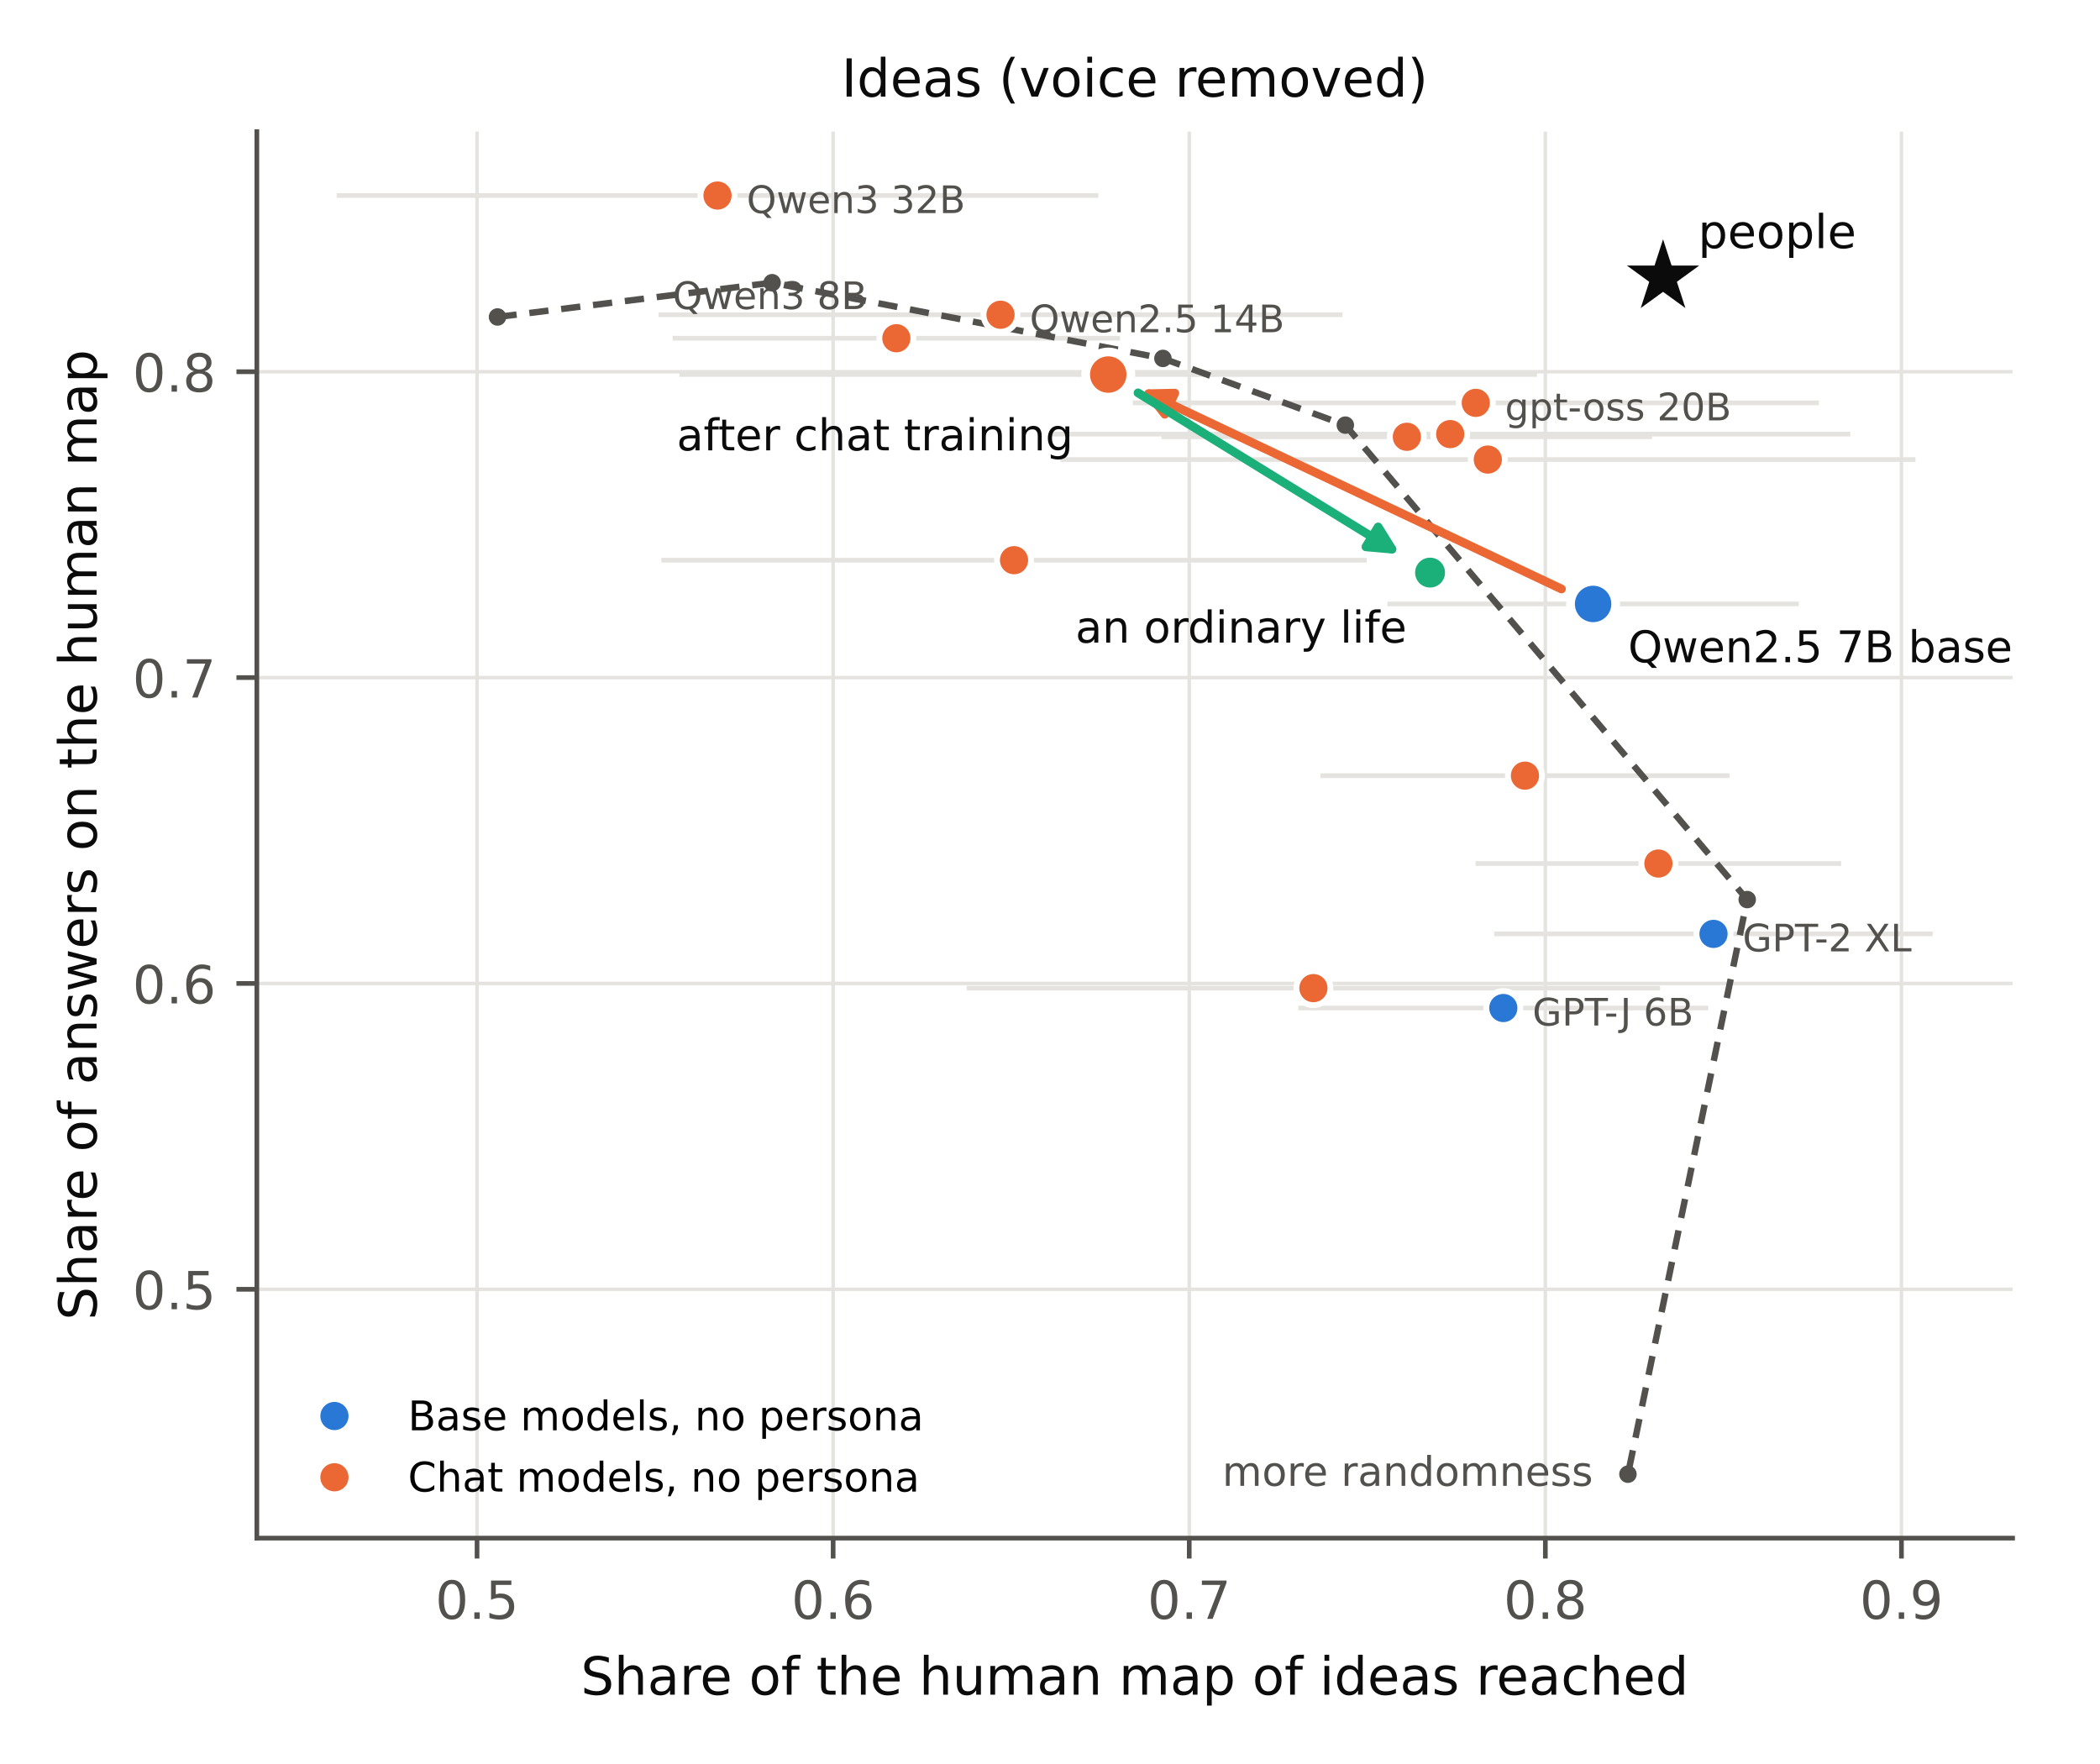
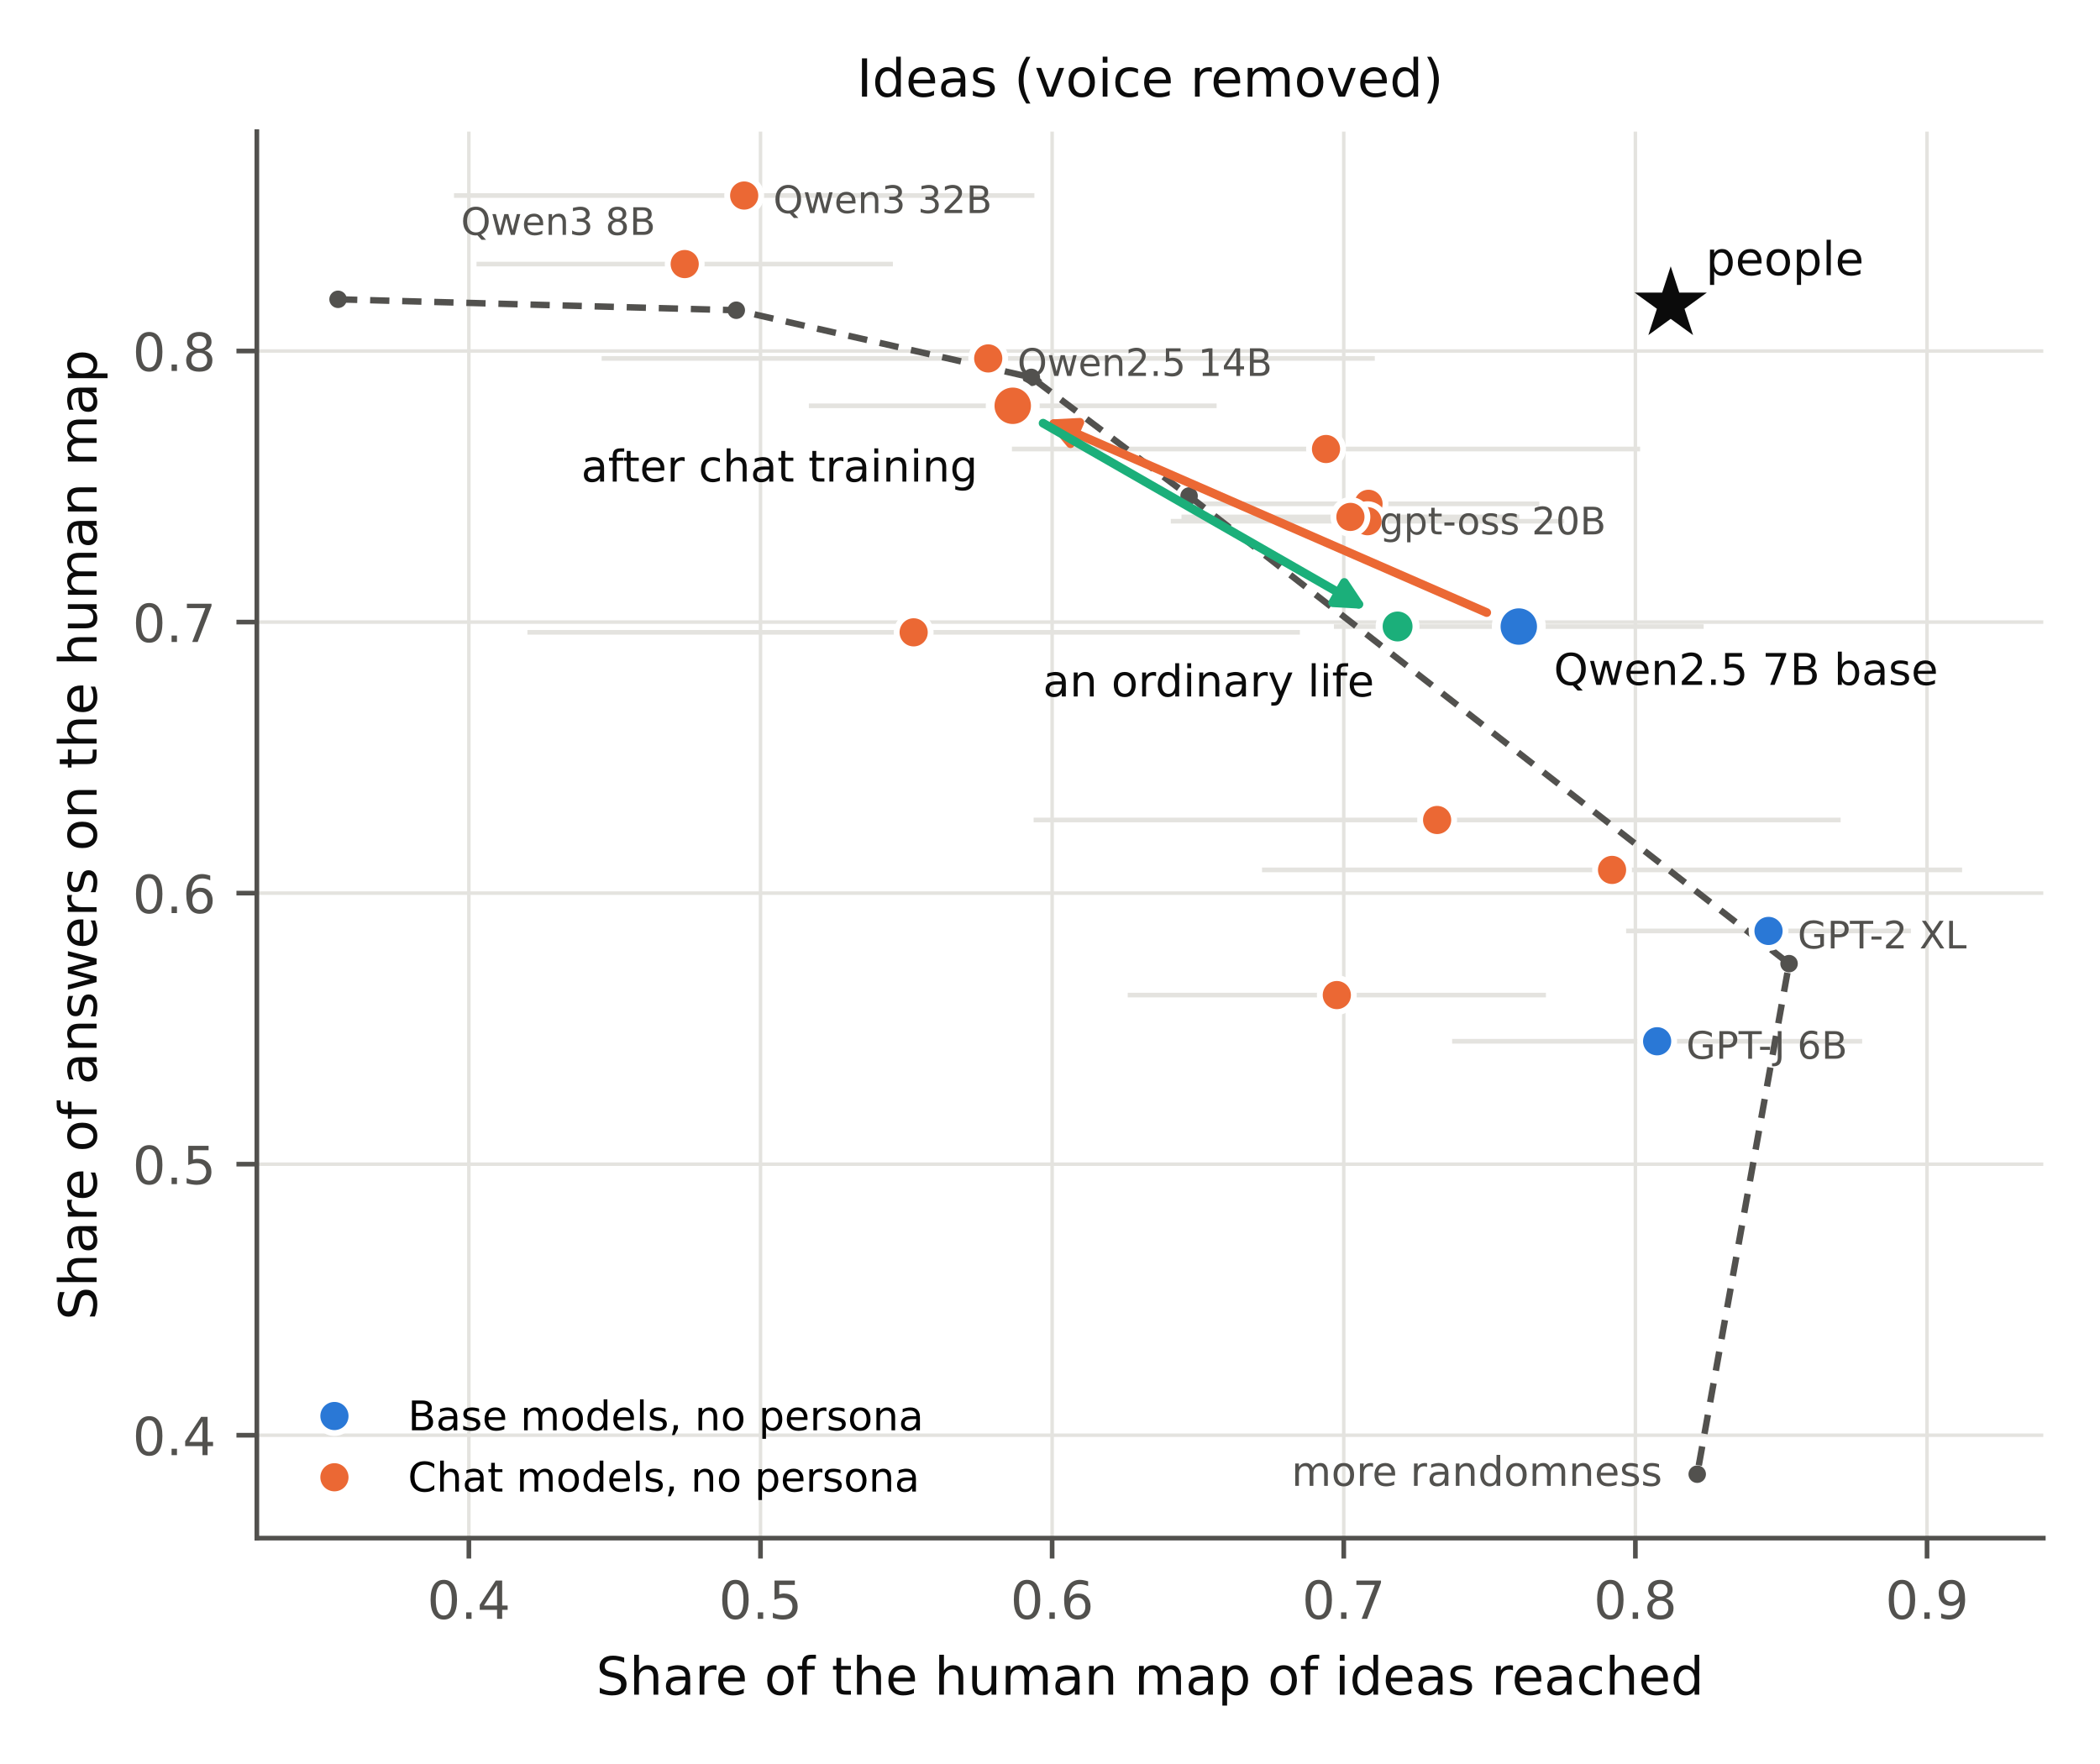
<svg xmlns="http://www.w3.org/2000/svg" xmlns:xlink="http://www.w3.org/1999/xlink" width="360pt" height="302.4pt" viewBox="0 0 360 302.4" version="1.1">
  <defs>
    <style type="text/css">*{stroke-linejoin: round; stroke-linecap: butt}</style>
  </defs>
  <g id="figure_1">
    <g id="patch_1">
      <path d="M 0 302.4  L 360 302.4  L 360 0  L 0 0  z " style="fill: #ffffff" />
    </g>
    <g id="axes_1">
      <g id="patch_2">
-         <path d="M 44.032 263.678  L 345.015 263.678  L 345.015 22.56  L 44.032 22.56  z " style="fill: #ffffff" />
+         <path d="M 44.032 263.678  L 350.28 263.678  L 350.28 22.56  L 44.032 22.56  z " style="fill: #ffffff" />
      </g>
      <g id="LineCollection_1">
-         <path d="M 222.57 172.804  L 292.853 172.804  " clip-path="url(#p134d017029)" style="fill: none; stroke: #e4e3df; stroke-width: 0.8" />
+         <path d="M 248.937 178.503  L 319.225 178.503  " clip-path="url(#p5fbcc6820d)" style="fill: none; stroke: #e4e3df; stroke-width: 0.8" />
      </g>
      <g id="LineCollection_2">
-         <path d="M 237.848 103.533  L 308.357 103.533  " clip-path="url(#p134d017029)" style="fill: none; stroke: #e4e3df; stroke-width: 0.8" />
+         <path d="M 228.67 107.41  L 292.058 107.41  " clip-path="url(#p5fbcc6820d)" style="fill: none; stroke: #e4e3df; stroke-width: 0.8" />
      </g>
      <g id="LineCollection_3">
-         <path d="M 256.158 160.094  L 331.334 160.094  " clip-path="url(#p134d017029)" style="fill: none; stroke: #e4e3df; stroke-width: 0.8" />
+         <path d="M 278.762 159.589  L 327.589 159.589  " clip-path="url(#p5fbcc6820d)" style="fill: none; stroke: #e4e3df; stroke-width: 0.8" />
      </g>
      <g id="LineCollection_4">
-         <path d="M 181.75 78.783  L 328.36 78.783  " clip-path="url(#p134d017029)" style="fill: none; stroke: #e4e3df; stroke-width: 0.8" />
+         <path d="M 205.326 86.37  L 263.877 86.37  " clip-path="url(#p5fbcc6820d)" style="fill: none; stroke: #e4e3df; stroke-width: 0.8" />
      </g>
      <g id="LineCollection_5">
-         <path d="M 165.726 169.394  L 284.588 169.394  " clip-path="url(#p134d017029)" style="fill: none; stroke: #e4e3df; stroke-width: 0.8" />
+         <path d="M 193.323 170.585  L 265.017 170.585  " clip-path="url(#p5fbcc6820d)" style="fill: none; stroke: #e4e3df; stroke-width: 0.8" />
      </g>
      <g id="LineCollection_6">
-         <path d="M 252.964 148.033  L 315.632 148.033  " clip-path="url(#p134d017029)" style="fill: none; stroke: #e4e3df; stroke-width: 0.8" />
+         <path d="M 216.345 149.128  L 336.36 149.128  " clip-path="url(#p5fbcc6820d)" style="fill: none; stroke: #e4e3df; stroke-width: 0.8" />
      </g>
      <g id="LineCollection_7">
-         <path d="M 112.9 53.957  L 230.139 53.957  " clip-path="url(#p134d017029)" style="fill: none; stroke: #e4e3df; stroke-width: 0.8" />
+         <path d="M 103.138 61.445  L 235.68 61.445  " clip-path="url(#p5fbcc6820d)" style="fill: none; stroke: #e4e3df; stroke-width: 0.8" />
      </g>
      <g id="LineCollection_8">
-         <path d="M 180.028 74.418  L 317.19 74.418  " clip-path="url(#p134d017029)" style="fill: none; stroke: #e4e3df; stroke-width: 0.8" />
+         <path d="M 200.704 89.349  L 268.153 89.349  " clip-path="url(#p5fbcc6820d)" style="fill: none; stroke: #e4e3df; stroke-width: 0.8" />
      </g>
      <g id="LineCollection_9">
-         <path d="M 116.483 64.209  L 263.484 64.209  " clip-path="url(#p134d017029)" style="fill: none; stroke: #e4e3df; stroke-width: 0.8" />
+         <path d="M 138.662 69.563  L 208.563 69.563  " clip-path="url(#p5fbcc6820d)" style="fill: none; stroke: #e4e3df; stroke-width: 0.8" />
      </g>
      <g id="LineCollection_10">
-         <path d="M 57.713 33.52  L 188.287 33.52  " clip-path="url(#p134d017029)" style="fill: none; stroke: #e4e3df; stroke-width: 0.8" />
+         <path d="M 77.824 33.52  L 177.325 33.52  " clip-path="url(#p5fbcc6820d)" style="fill: none; stroke: #e4e3df; stroke-width: 0.8" />
      </g>
      <g id="LineCollection_11">
-         <path d="M 115.309 57.985  L 192.013 57.985  " clip-path="url(#p134d017029)" style="fill: none; stroke: #e4e3df; stroke-width: 0.8" />
+         <path d="M 81.686 45.269  L 153.068 45.269  " clip-path="url(#p5fbcc6820d)" style="fill: none; stroke: #e4e3df; stroke-width: 0.8" />
      </g>
      <g id="LineCollection_12">
-         <path d="M 113.372 96.033  L 234.296 96.033  " clip-path="url(#p134d017029)" style="fill: none; stroke: #e4e3df; stroke-width: 0.8" />
+         <path d="M 90.415 108.401  L 222.839 108.401  " clip-path="url(#p5fbcc6820d)" style="fill: none; stroke: #e4e3df; stroke-width: 0.8" />
      </g>
      <g id="LineCollection_13">
-         <path d="M 199.135 74.878  L 283.217 74.878  " clip-path="url(#p134d017029)" style="fill: none; stroke: #e4e3df; stroke-width: 0.8" />
+         <path d="M 173.472 76.973  L 281.163 76.973  " clip-path="url(#p5fbcc6820d)" style="fill: none; stroke: #e4e3df; stroke-width: 0.8" />
      </g>
      <g id="LineCollection_14">
-         <path d="M 226.352 132.97  L 296.489 132.97  " clip-path="url(#p134d017029)" style="fill: none; stroke: #e4e3df; stroke-width: 0.8" />
+         <path d="M 177.19 140.57  L 315.538 140.57  " clip-path="url(#p5fbcc6820d)" style="fill: none; stroke: #e4e3df; stroke-width: 0.8" />
      </g>
      <g id="LineCollection_15">
-         <path d="M 194.187 69.061  L 311.801 69.061  " clip-path="url(#p134d017029)" style="fill: none; stroke: #e4e3df; stroke-width: 0.8" />
+         <path d="M 202.541 88.613  L 260.461 88.613  " clip-path="url(#p5fbcc6820d)" style="fill: none; stroke: #e4e3df; stroke-width: 0.8" />
      </g>
      <g id="matplotlib.axis_1">
        <g id="xtick_1">
          <g id="line2d_1">
-             <path d="M 81.778 263.678  L 81.778 22.56  " clip-path="url(#p134d017029)" style="fill: none; stroke: #e4e3df; stroke-width: 0.6; stroke-linecap: square" />
+             <path d="M 80.377 263.678  L 80.377 22.56  " clip-path="url(#p5fbcc6820d)" style="fill: none; stroke: #e4e3df; stroke-width: 0.6; stroke-linecap: square" />
          </g>
          <g id="line2d_2">
            <defs>
-               <path id="m95536b847a" d="M 0 0  L 0 3.5  " style="stroke: #52514e; stroke-width: 0.8" />
+               <path id="mea78f2ee19" d="M 0 0  L 0 3.5  " style="stroke: #52514e; stroke-width: 0.8" />
            </defs>
            <g>
-               <use xlink:href="#m95536b847a" x="81.778" y="263.678" style="fill: #52514e; stroke: #52514e; stroke-width: 0.8" />
+               <use xlink:href="#mea78f2ee19" x="80.377" y="263.678" style="fill: #52514e; stroke: #52514e; stroke-width: 0.8" />
            </g>
          </g>
          <g id="text_1">
-             <text style="font-size: 9px; font-family: 'DejaVu Sans'; text-anchor: middle; fill: #52514e" x="81.778" y="277.516" transform="rotate(-0 81.778 277.5158)">0.5</text>
+             <text style="font-size: 9px; font-family: 'DejaVu Sans'; text-anchor: middle; fill: #52514e" x="80.377" y="277.516" transform="rotate(-0 80.37658 277.5158)">0.4</text>
          </g>
        </g>
        <g id="xtick_2">
          <g id="line2d_3">
-             <path d="M 142.825 263.678  L 142.825 22.56  " clip-path="url(#p134d017029)" style="fill: none; stroke: #e4e3df; stroke-width: 0.6; stroke-linecap: square" />
+             <path d="M 130.371 263.678  L 130.371 22.56  " clip-path="url(#p5fbcc6820d)" style="fill: none; stroke: #e4e3df; stroke-width: 0.6; stroke-linecap: square" />
          </g>
          <g id="line2d_4">
            <g>
-               <use xlink:href="#m95536b847a" x="142.825" y="263.678" style="fill: #52514e; stroke: #52514e; stroke-width: 0.8" />
+               <use xlink:href="#mea78f2ee19" x="130.371" y="263.678" style="fill: #52514e; stroke: #52514e; stroke-width: 0.8" />
            </g>
          </g>
          <g id="text_2">
-             <text style="font-size: 9px; font-family: 'DejaVu Sans'; text-anchor: middle; fill: #52514e" x="142.825" y="277.516" transform="rotate(-0 142.8247 277.5158)">0.6</text>
+             <text style="font-size: 9px; font-family: 'DejaVu Sans'; text-anchor: middle; fill: #52514e" x="130.371" y="277.516" transform="rotate(-0 130.3707 277.5158)">0.5</text>
          </g>
        </g>
        <g id="xtick_3">
          <g id="line2d_5">
-             <path d="M 203.871 263.678  L 203.871 22.56  " clip-path="url(#p134d017029)" style="fill: none; stroke: #e4e3df; stroke-width: 0.6; stroke-linecap: square" />
+             <path d="M 180.365 263.678  L 180.365 22.56  " clip-path="url(#p5fbcc6820d)" style="fill: none; stroke: #e4e3df; stroke-width: 0.6; stroke-linecap: square" />
          </g>
          <g id="line2d_6">
            <g>
-               <use xlink:href="#m95536b847a" x="203.871" y="263.678" style="fill: #52514e; stroke: #52514e; stroke-width: 0.8" />
+               <use xlink:href="#mea78f2ee19" x="180.365" y="263.678" style="fill: #52514e; stroke: #52514e; stroke-width: 0.8" />
            </g>
          </g>
          <g id="text_3">
-             <text style="font-size: 9px; font-family: 'DejaVu Sans'; text-anchor: middle; fill: #52514e" x="203.871" y="277.516" transform="rotate(-0 203.8714 277.5158)">0.7</text>
+             <text style="font-size: 9px; font-family: 'DejaVu Sans'; text-anchor: middle; fill: #52514e" x="180.365" y="277.516" transform="rotate(-0 180.3648 277.5158)">0.6</text>
          </g>
        </g>
        <g id="xtick_4">
          <g id="line2d_7">
-             <path d="M 264.918 263.678  L 264.918 22.56  " clip-path="url(#p134d017029)" style="fill: none; stroke: #e4e3df; stroke-width: 0.6; stroke-linecap: square" />
+             <path d="M 230.359 263.678  L 230.359 22.56  " clip-path="url(#p5fbcc6820d)" style="fill: none; stroke: #e4e3df; stroke-width: 0.6; stroke-linecap: square" />
          </g>
          <g id="line2d_8">
            <g>
-               <use xlink:href="#m95536b847a" x="264.918" y="263.678" style="fill: #52514e; stroke: #52514e; stroke-width: 0.8" />
+               <use xlink:href="#mea78f2ee19" x="230.359" y="263.678" style="fill: #52514e; stroke: #52514e; stroke-width: 0.8" />
            </g>
          </g>
          <g id="text_4">
-             <text style="font-size: 9px; font-family: 'DejaVu Sans'; text-anchor: middle; fill: #52514e" x="264.918" y="277.516" transform="rotate(-0 264.9181 277.5158)">0.8</text>
+             <text style="font-size: 9px; font-family: 'DejaVu Sans'; text-anchor: middle; fill: #52514e" x="230.359" y="277.516" transform="rotate(-0 230.3588 277.5158)">0.7</text>
          </g>
        </g>
        <g id="xtick_5">
          <g id="line2d_9">
-             <path d="M 325.965 263.678  L 325.965 22.56  " clip-path="url(#p134d017029)" style="fill: none; stroke: #e4e3df; stroke-width: 0.6; stroke-linecap: square" />
+             <path d="M 280.353 263.678  L 280.353 22.56  " clip-path="url(#p5fbcc6820d)" style="fill: none; stroke: #e4e3df; stroke-width: 0.6; stroke-linecap: square" />
          </g>
          <g id="line2d_10">
            <g>
-               <use xlink:href="#m95536b847a" x="325.965" y="263.678" style="fill: #52514e; stroke: #52514e; stroke-width: 0.8" />
+               <use xlink:href="#mea78f2ee19" x="280.353" y="263.678" style="fill: #52514e; stroke: #52514e; stroke-width: 0.8" />
            </g>
          </g>
          <g id="text_5">
-             <text style="font-size: 9px; font-family: 'DejaVu Sans'; text-anchor: middle; fill: #52514e" x="325.965" y="277.516" transform="rotate(-0 325.9648 277.5158)">0.9</text>
-           </g>
-         </g>
-         <g id="text_6">
-           <text style="font-size: 9px; font-family: 'DejaVu Sans'; text-anchor: middle; fill: #0b0b0b" x="194.523" y="290.516" transform="rotate(-0 194.5235 290.5165)">Share of the human map of ideas reached</text>
+             <text style="font-size: 9px; font-family: 'DejaVu Sans'; text-anchor: middle; fill: #52514e" x="280.353" y="277.516" transform="rotate(-0 280.3529 277.5158)">0.8</text>
+           </g>
+         </g>
+         <g id="xtick_6">
+           <g id="line2d_11">
+             <path d="M 330.347 263.678  L 330.347 22.56  " clip-path="url(#p5fbcc6820d)" style="fill: none; stroke: #e4e3df; stroke-width: 0.6; stroke-linecap: square" />
+           </g>
+           <g id="line2d_12">
+             <g>
+               <use xlink:href="#mea78f2ee19" x="330.347" y="263.678" style="fill: #52514e; stroke: #52514e; stroke-width: 0.8" />
+             </g>
+           </g>
+           <g id="text_6">
+             <text style="font-size: 9px; font-family: 'DejaVu Sans'; text-anchor: middle; fill: #52514e" x="330.347" y="277.516" transform="rotate(-0 330.347 277.5158)">0.9</text>
+           </g>
+         </g>
+         <g id="text_7">
+           <text style="font-size: 9px; font-family: 'DejaVu Sans'; text-anchor: middle; fill: #0b0b0b" x="197.156" y="290.516" transform="rotate(-0 197.1561 290.5165)">Share of the human map of ideas reached</text>
        </g>
      </g>
      <g id="matplotlib.axis_2">
        <g id="ytick_1">
-           <g id="line2d_11">
-             <path d="M 44.032 221.022  L 345.015 221.022  " clip-path="url(#p134d017029)" style="fill: none; stroke: #e4e3df; stroke-width: 0.6; stroke-linecap: square" />
-           </g>
-           <g id="line2d_12">
+           <g id="line2d_13">
+             <path d="M 44.032 246.038  L 350.28 246.038  " clip-path="url(#p5fbcc6820d)" style="fill: none; stroke: #e4e3df; stroke-width: 0.6; stroke-linecap: square" />
+           </g>
+           <g id="line2d_14">
            <defs>
-               <path id="m279e73924a" d="M 0 0  L -3.5 0  " style="stroke: #52514e; stroke-width: 0.8" />
+               <path id="m7c0a91dd29" d="M 0 0  L -3.5 0  " style="stroke: #52514e; stroke-width: 0.8" />
            </defs>
            <g>
-               <use xlink:href="#m279e73924a" x="44.032" y="221.022" style="fill: #52514e; stroke: #52514e; stroke-width: 0.8" />
-             </g>
-           </g>
-           <g id="text_7">
-             <text style="font-size: 9px; font-family: 'DejaVu Sans'; text-anchor: end; fill: #52514e" x="37.032" y="224.441" transform="rotate(-0 37.03211 224.4413)">0.5</text>
+               <use xlink:href="#m7c0a91dd29" x="44.032" y="246.038" style="fill: #52514e; stroke: #52514e; stroke-width: 0.8" />
+             </g>
+           </g>
+           <g id="text_8">
+             <text style="font-size: 9px; font-family: 'DejaVu Sans'; text-anchor: end; fill: #52514e" x="37.032" y="249.457" transform="rotate(-0 37.03211 249.4574)">0.4</text>
          </g>
        </g>
        <g id="ytick_2">
-           <g id="line2d_13">
-             <path d="M 44.032 168.59  L 345.015 168.59  " clip-path="url(#p134d017029)" style="fill: none; stroke: #e4e3df; stroke-width: 0.6; stroke-linecap: square" />
-           </g>
-           <g id="line2d_14">
-             <g>
-               <use xlink:href="#m279e73924a" x="44.032" y="168.59" style="fill: #52514e; stroke: #52514e; stroke-width: 0.8" />
-             </g>
-           </g>
-           <g id="text_8">
-             <text style="font-size: 9px; font-family: 'DejaVu Sans'; text-anchor: end; fill: #52514e" x="37.032" y="172.009" transform="rotate(-0 37.03211 172.0089)">0.6</text>
+           <g id="line2d_15">
+             <path d="M 44.032 199.572  L 350.28 199.572  " clip-path="url(#p5fbcc6820d)" style="fill: none; stroke: #e4e3df; stroke-width: 0.6; stroke-linecap: square" />
+           </g>
+           <g id="line2d_16">
+             <g>
+               <use xlink:href="#m7c0a91dd29" x="44.032" y="199.572" style="fill: #52514e; stroke: #52514e; stroke-width: 0.8" />
+             </g>
+           </g>
+           <g id="text_9">
+             <text style="font-size: 9px; font-family: 'DejaVu Sans'; text-anchor: end; fill: #52514e" x="37.032" y="202.991" transform="rotate(-0 37.03211 202.9914)">0.5</text>
          </g>
        </g>
        <g id="ytick_3">
-           <g id="line2d_15">
-             <path d="M 44.032 116.158  L 345.015 116.158  " clip-path="url(#p134d017029)" style="fill: none; stroke: #e4e3df; stroke-width: 0.6; stroke-linecap: square" />
-           </g>
-           <g id="line2d_16">
-             <g>
-               <use xlink:href="#m279e73924a" x="44.032" y="116.158" style="fill: #52514e; stroke: #52514e; stroke-width: 0.8" />
-             </g>
-           </g>
-           <g id="text_9">
-             <text style="font-size: 9px; font-family: 'DejaVu Sans'; text-anchor: end; fill: #52514e" x="37.032" y="119.577" transform="rotate(-0 37.03211 119.5766)">0.7</text>
+           <g id="line2d_17">
+             <path d="M 44.032 153.106  L 350.28 153.106  " clip-path="url(#p5fbcc6820d)" style="fill: none; stroke: #e4e3df; stroke-width: 0.6; stroke-linecap: square" />
+           </g>
+           <g id="line2d_18">
+             <g>
+               <use xlink:href="#m7c0a91dd29" x="44.032" y="153.106" style="fill: #52514e; stroke: #52514e; stroke-width: 0.8" />
+             </g>
+           </g>
+           <g id="text_10">
+             <text style="font-size: 9px; font-family: 'DejaVu Sans'; text-anchor: end; fill: #52514e" x="37.032" y="156.525" transform="rotate(-0 37.03211 156.5253)">0.6</text>
          </g>
        </g>
        <g id="ytick_4">
-           <g id="line2d_17">
-             <path d="M 44.032 63.725  L 345.015 63.725  " clip-path="url(#p134d017029)" style="fill: none; stroke: #e4e3df; stroke-width: 0.6; stroke-linecap: square" />
-           </g>
-           <g id="line2d_18">
-             <g>
-               <use xlink:href="#m279e73924a" x="44.032" y="63.725" style="fill: #52514e; stroke: #52514e; stroke-width: 0.8" />
-             </g>
-           </g>
-           <g id="text_10">
-             <text style="font-size: 9px; font-family: 'DejaVu Sans'; text-anchor: end; fill: #52514e" x="37.032" y="67.144" transform="rotate(-0 37.03211 67.14421)">0.8</text>
-           </g>
-         </g>
-         <g id="text_11">
+           <g id="line2d_19">
+             <path d="M 44.032 106.64  L 350.28 106.64  " clip-path="url(#p5fbcc6820d)" style="fill: none; stroke: #e4e3df; stroke-width: 0.6; stroke-linecap: square" />
+           </g>
+           <g id="line2d_20">
+             <g>
+               <use xlink:href="#m7c0a91dd29" x="44.032" y="106.64" style="fill: #52514e; stroke: #52514e; stroke-width: 0.8" />
+             </g>
+           </g>
+           <g id="text_11">
+             <text style="font-size: 9px; font-family: 'DejaVu Sans'; text-anchor: end; fill: #52514e" x="37.032" y="110.059" transform="rotate(-0 37.03211 110.0592)">0.7</text>
+           </g>
+         </g>
+         <g id="ytick_5">
+           <g id="line2d_21">
+             <path d="M 44.032 60.174  L 350.28 60.174  " clip-path="url(#p5fbcc6820d)" style="fill: none; stroke: #e4e3df; stroke-width: 0.6; stroke-linecap: square" />
+           </g>
+           <g id="line2d_22">
+             <g>
+               <use xlink:href="#m7c0a91dd29" x="44.032" y="60.174" style="fill: #52514e; stroke: #52514e; stroke-width: 0.8" />
+             </g>
+           </g>
+           <g id="text_12">
+             <text style="font-size: 9px; font-family: 'DejaVu Sans'; text-anchor: end; fill: #52514e" x="37.032" y="63.593" transform="rotate(-0 37.03211 63.59315)">0.8</text>
+           </g>
+         </g>
+         <g id="text_13">
          <text style="font-size: 9px; font-family: 'DejaVu Sans'; text-anchor: middle; fill: #0b0b0b" x="16.557" y="143.119" transform="rotate(-90 16.55719 143.1189)">Share of answers on the human map</text>
        </g>
      </g>
-       <g id="line2d_19">
-         <path d="M 85.288 54.339  L 132.361 48.465  L 199.359 61.443  L 230.629 72.88  L 299.523 154.214  L 279.075 252.718  " clip-path="url(#p134d017029)" style="fill: none; stroke-dasharray: 3.3,2.2; stroke-dashoffset: 0; stroke: #52514e; stroke-width: 1.1" />
+       <g id="line2d_23">
+         <path d="M 57.952 51.311  L 126.22 53.182  L 176.799 64.692  L 203.843 85.027  L 306.697 165.194  L 290.951 252.718  " clip-path="url(#p5fbcc6820d)" style="fill: none; stroke-dasharray: 3.3,2.2; stroke-dashoffset: 0; stroke: #52514e; stroke-width: 1.1" />
      </g>
      <g id="patch_3">
        <path d="M 44.032 263.678  L 44.032 22.56  " style="fill: none; stroke: #52514e; stroke-width: 0.8; stroke-linejoin: miter; stroke-linecap: square" />
      </g>
      <g id="patch_4">
-         <path d="M 44.032 263.678  L 345.015 263.678  " style="fill: none; stroke: #52514e; stroke-width: 0.8; stroke-linejoin: miter; stroke-linecap: square" />
-       </g>
-       <g id="line2d_20">
-         <defs>
-           <path id="mea86df8720" d="M 0 2.915  C 0.773 2.915 1.515 2.608 2.062 2.062  C 2.608 1.515 2.915 0.773 2.915 0  C 2.915 -0.773 2.608 -1.515 2.062 -2.062  C 1.515 -2.608 0.773 -2.915 0 -2.915  C -0.773 -2.915 -1.515 -2.608 -2.062 -2.062  C -2.608 -1.515 -2.915 -0.773 -2.915 0  C -2.915 0.773 -2.608 1.515 -2.062 2.062  C -1.515 2.608 -0.773 2.915 0 2.915  z " style="stroke: #ffffff" />
-         </defs>
-         <g clip-path="url(#p134d017029)">
-           <use xlink:href="#mea86df8720" x="257.712" y="172.804" style="fill: #2a78d6; stroke: #ffffff" />
-           <use xlink:href="#mea86df8720" x="273.103" y="103.533" style="fill: #2a78d6; stroke: #ffffff" />
-           <use xlink:href="#mea86df8720" x="293.746" y="160.094" style="fill: #2a78d6; stroke: #ffffff" />
-         </g>
-       </g>
-       <g id="line2d_21">
-         <defs>
-           <path id="m5359aadf95" d="M 0 2.915  C 0.773 2.915 1.515 2.608 2.062 2.062  C 2.608 1.515 2.915 0.773 2.915 0  C 2.915 -0.773 2.608 -1.515 2.062 -2.062  C 1.515 -2.608 0.773 -2.915 0 -2.915  C -0.773 -2.915 -1.515 -2.608 -2.062 -2.062  C -2.608 -1.515 -2.915 -0.773 -2.915 0  C -2.915 0.773 -2.608 1.515 -2.062 2.062  C -1.515 2.608 -0.773 2.915 0 2.915  z " style="stroke: #ffffff" />
-         </defs>
-         <g clip-path="url(#p134d017029)">
-           <use xlink:href="#m5359aadf95" x="255.055" y="78.783" style="fill: #eb6834; stroke: #ffffff" />
-           <use xlink:href="#m5359aadf95" x="225.157" y="169.394" style="fill: #eb6834; stroke: #ffffff" />
-           <use xlink:href="#m5359aadf95" x="284.298" y="148.033" style="fill: #eb6834; stroke: #ffffff" />
-           <use xlink:href="#m5359aadf95" x="171.519" y="53.957" style="fill: #eb6834; stroke: #ffffff" />
-           <use xlink:href="#m5359aadf95" x="248.609" y="74.418" style="fill: #eb6834; stroke: #ffffff" />
-           <use xlink:href="#m5359aadf95" x="189.984" y="64.209" style="fill: #eb6834; stroke: #ffffff" />
-           <use xlink:href="#m5359aadf95" x="123" y="33.52" style="fill: #eb6834; stroke: #ffffff" />
-           <use xlink:href="#m5359aadf95" x="153.661" y="57.985" style="fill: #eb6834; stroke: #ffffff" />
-           <use xlink:href="#m5359aadf95" x="173.834" y="96.033" style="fill: #eb6834; stroke: #ffffff" />
-           <use xlink:href="#m5359aadf95" x="241.176" y="74.878" style="fill: #eb6834; stroke: #ffffff" />
-           <use xlink:href="#m5359aadf95" x="261.42" y="132.97" style="fill: #eb6834; stroke: #ffffff" />
-           <use xlink:href="#m5359aadf95" x="252.994" y="69.061" style="fill: #eb6834; stroke: #ffffff" />
-         </g>
-       </g>
-       <g id="text_12">
-         <text style="font-size: 6.5px; font-family: 'DejaVu Sans'; text-anchor: start; fill: #52514e" x="262.712" y="175.804" transform="rotate(-0 262.7117 175.804)">GPT-J 6B</text>
-       </g>
-       <g id="text_13">
-         <text style="font-size: 6.5px; font-family: 'DejaVu Sans'; text-anchor: start; fill: #52514e" x="176.519" y="56.957" transform="rotate(-0 176.5193 56.95661)">Qwen2.5 14B</text>
+         <path d="M 44.032 263.678  L 350.28 263.678  " style="fill: none; stroke: #52514e; stroke-width: 0.8; stroke-linejoin: miter; stroke-linecap: square" />
+       </g>
+       <g id="line2d_24">
+         <defs>
+           <path id="m6c06ac1fc0" d="M 0 2.915  C 0.773 2.915 1.515 2.608 2.062 2.062  C 2.608 1.515 2.915 0.773 2.915 0  C 2.915 -0.773 2.608 -1.515 2.062 -2.062  C 1.515 -2.608 0.773 -2.915 0 -2.915  C -0.773 -2.915 -1.515 -2.608 -2.062 -2.062  C -2.608 -1.515 -2.915 -0.773 -2.915 0  C -2.915 0.773 -2.608 1.515 -2.062 2.062  C -1.515 2.608 -0.773 2.915 0 2.915  z " style="stroke: #ffffff" />
+         </defs>
+         <g clip-path="url(#p5fbcc6820d)">
+           <use xlink:href="#m6c06ac1fc0" x="284.081" y="178.503" style="fill: #2a78d6; stroke: #ffffff" />
+           <use xlink:href="#m6c06ac1fc0" x="260.364" y="107.41" style="fill: #2a78d6; stroke: #ffffff" />
+           <use xlink:href="#m6c06ac1fc0" x="303.176" y="159.589" style="fill: #2a78d6; stroke: #ffffff" />
+         </g>
+       </g>
+       <g id="line2d_25">
+         <defs>
+           <path id="m8f8efa20cf" d="M 0 2.915  C 0.773 2.915 1.515 2.608 2.062 2.062  C 2.608 1.515 2.915 0.773 2.915 0  C 2.915 -0.773 2.608 -1.515 2.062 -2.062  C 1.515 -2.608 0.773 -2.915 0 -2.915  C -0.773 -2.915 -1.515 -2.608 -2.062 -2.062  C -2.608 -1.515 -2.915 -0.773 -2.915 0  C -2.915 0.773 -2.608 1.515 -2.062 2.062  C -1.515 2.608 -0.773 2.915 0 2.915  z " style="stroke: #ffffff" />
+         </defs>
+         <g clip-path="url(#p5fbcc6820d)">
+           <use xlink:href="#m8f8efa20cf" x="234.601" y="86.37" style="fill: #eb6834; stroke: #ffffff" />
+           <use xlink:href="#m8f8efa20cf" x="229.17" y="170.585" style="fill: #eb6834; stroke: #ffffff" />
+           <use xlink:href="#m8f8efa20cf" x="276.352" y="149.128" style="fill: #eb6834; stroke: #ffffff" />
+           <use xlink:href="#m8f8efa20cf" x="169.409" y="61.445" style="fill: #eb6834; stroke: #ffffff" />
+           <use xlink:href="#m8f8efa20cf" x="234.429" y="89.349" style="fill: #eb6834; stroke: #ffffff" />
+           <use xlink:href="#m8f8efa20cf" x="173.613" y="69.563" style="fill: #eb6834; stroke: #ffffff" />
+           <use xlink:href="#m8f8efa20cf" x="127.575" y="33.52" style="fill: #eb6834; stroke: #ffffff" />
+           <use xlink:href="#m8f8efa20cf" x="117.377" y="45.269" style="fill: #eb6834; stroke: #ffffff" />
+           <use xlink:href="#m8f8efa20cf" x="156.627" y="108.401" style="fill: #eb6834; stroke: #ffffff" />
+           <use xlink:href="#m8f8efa20cf" x="227.318" y="76.973" style="fill: #eb6834; stroke: #ffffff" />
+           <use xlink:href="#m8f8efa20cf" x="246.364" y="140.57" style="fill: #eb6834; stroke: #ffffff" />
+           <use xlink:href="#m8f8efa20cf" x="231.501" y="88.613" style="fill: #eb6834; stroke: #ffffff" />
+         </g>
      </g>
      <g id="text_14">
-         <text style="font-size: 6.5px; font-family: 'DejaVu Sans'; text-anchor: start; fill: #52514e" x="128" y="36.52" transform="rotate(-0 128.0002 36.5199)">Qwen3 32B</text>
+         <text style="font-size: 6.5px; font-family: 'DejaVu Sans'; text-anchor: start; fill: #52514e" x="289.081" y="181.503" transform="rotate(-0 289.0814 181.5028)">GPT-J 6B</text>
      </g>
      <g id="text_15">
-         <text style="font-size: 6.5px; font-family: 'DejaVu Sans'; text-anchor: end; fill: #52514e" x="148.661" y="52.985" transform="rotate(-0 148.6609 52.9848)">Qwen3 8B</text>
+         <text style="font-size: 6.5px; font-family: 'DejaVu Sans'; text-anchor: start; fill: #52514e" x="174.409" y="64.445" transform="rotate(-0 174.409 64.44474)">Qwen2.5 14B</text>
      </g>
      <g id="text_16">
-         <text style="font-size: 6.5px; font-family: 'DejaVu Sans'; text-anchor: start; fill: #52514e" x="298.746" y="163.094" transform="rotate(-0 298.746 163.0939)">GPT-2 XL</text>
+         <text style="font-size: 6.5px; font-family: 'DejaVu Sans'; text-anchor: start; fill: #52514e" x="132.575" y="36.52" transform="rotate(-0 132.5747 36.5199)">Qwen3 32B</text>
      </g>
      <g id="text_17">
-         <text style="font-size: 6.5px; font-family: 'DejaVu Sans'; text-anchor: start; fill: #52514e" x="257.994" y="72.061" transform="rotate(-0 257.9942 72.06071)">gpt-oss 20B</text>
-       </g>
-       <g id="line2d_22">
-         <defs>
-           <path id="ma239dc980c" d="M 0 1.5  C 0.398 1.5 0.779 1.342 1.061 1.061  C 1.342 0.779 1.5 0.398 1.5 0  C 1.5 -0.398 1.342 -0.779 1.061 -1.061  C 0.779 -1.342 0.398 -1.5 0 -1.5  C -0.398 -1.5 -0.779 -1.342 -1.061 -1.061  C -1.342 -0.779 -1.5 -0.398 -1.5 0  C -1.5 0.398 -1.342 0.779 -1.061 1.061  C -0.779 1.342 -0.398 1.5 0 1.5  z " />
-         </defs>
-         <g clip-path="url(#p134d017029)">
-           <use xlink:href="#ma239dc980c" x="85.288" y="54.339" style="fill: #52514e" />
-           <use xlink:href="#ma239dc980c" x="132.361" y="48.465" style="fill: #52514e" />
-           <use xlink:href="#ma239dc980c" x="199.359" y="61.443" style="fill: #52514e" />
-           <use xlink:href="#ma239dc980c" x="230.629" y="72.88" style="fill: #52514e" />
-           <use xlink:href="#ma239dc980c" x="299.523" y="154.214" style="fill: #52514e" />
-           <use xlink:href="#ma239dc980c" x="279.075" y="252.718" style="fill: #52514e" />
-         </g>
+         <text style="font-size: 6.5px; font-family: 'DejaVu Sans'; text-anchor: end; fill: #52514e" x="112.377" y="40.269" transform="rotate(-0 112.3773 40.26873)">Qwen3 8B</text>
      </g>
      <g id="text_18">
-         <text style="font-size: 7px; font-family: 'DejaVu Sans'; text-anchor: end; fill: #52514e" x="273.075" y="254.718" transform="rotate(-0 273.0753 254.718)">more randomness</text>
+         <text style="font-size: 6.5px; font-family: 'DejaVu Sans'; text-anchor: start; fill: #52514e" x="308.176" y="162.589" transform="rotate(-0 308.1756 162.5889)">GPT-2 XL</text>
      </g>
      <g id="text_19">
-         <text style="font-size: 7.5px; font-family: 'DejaVu Sans'; text-anchor: end; fill: #0b0b0b" x="241.154" y="110.161" transform="rotate(-0 241.1536 110.161)">an ordinary life</text>
+         <text style="font-size: 6.5px; font-family: 'DejaVu Sans'; text-anchor: start; fill: #52514e" x="236.501" y="91.613" transform="rotate(-0 236.5014 91.61256)">gpt-oss 20B</text>
+       </g>
+       <g id="line2d_26">
+         <defs>
+           <path id="ma4298d7855" d="M 0 1.5  C 0.398 1.5 0.779 1.342 1.061 1.061  C 1.342 0.779 1.5 0.398 1.5 0  C 1.5 -0.398 1.342 -0.779 1.061 -1.061  C 0.779 -1.342 0.398 -1.5 0 -1.5  C -0.398 -1.5 -0.779 -1.342 -1.061 -1.061  C -1.342 -0.779 -1.5 -0.398 -1.5 0  C -1.5 0.398 -1.342 0.779 -1.061 1.061  C -0.779 1.342 -0.398 1.5 0 1.5  z " />
+         </defs>
+         <g clip-path="url(#p5fbcc6820d)">
+           <use xlink:href="#ma4298d7855" x="57.952" y="51.311" style="fill: #52514e" />
+           <use xlink:href="#ma4298d7855" x="126.22" y="53.182" style="fill: #52514e" />
+           <use xlink:href="#ma4298d7855" x="176.799" y="64.692" style="fill: #52514e" />
+           <use xlink:href="#ma4298d7855" x="203.843" y="85.027" style="fill: #52514e" />
+           <use xlink:href="#ma4298d7855" x="306.697" y="165.194" style="fill: #52514e" />
+           <use xlink:href="#ma4298d7855" x="290.951" y="252.718" style="fill: #52514e" />
+         </g>
      </g>
      <g id="text_20">
-         <text style="font-size: 7.5px; font-family: 'DejaVu Sans'; text-anchor: start; fill: #0b0b0b" x="279.103" y="113.533" transform="rotate(-0 279.1028 113.5326)">Qwen2.5 7B base</text>
+         <text style="font-size: 7px; font-family: 'DejaVu Sans'; text-anchor: end; fill: #52514e" x="284.951" y="254.718" transform="rotate(-0 284.9506 254.718)">more randomness</text>
      </g>
      <g id="text_21">
-         <text style="font-size: 7.5px; font-family: 'DejaVu Sans'; text-anchor: end; fill: #0b0b0b" x="183.984" y="77.209" transform="rotate(-0 183.9839 77.20901)">after chat training</text>
+         <text style="font-size: 7.5px; font-family: 'DejaVu Sans'; text-anchor: end; fill: #0b0b0b" x="235.586" y="119.397" transform="rotate(-0 235.5863 119.3966)">an ordinary life</text>
      </g>
      <g id="text_22">
-         <text style="font-size: 8px; font-family: 'DejaVu Sans'; text-anchor: start; fill: #0b0b0b" x="291.096" y="42.539" transform="rotate(-0 291.0963 42.53875)">people</text>
+         <text style="font-size: 7.5px; font-family: 'DejaVu Sans'; text-anchor: start; fill: #0b0b0b" x="266.364" y="117.41" transform="rotate(-0 266.3641 117.4099)">Qwen2.5 7B base</text>
      </g>
      <g id="text_23">
-         <text style="font-size: 9px; font-family: 'DejaVu Sans'; text-anchor: middle; fill: #0b0b0b" x="194.523" y="16.56" transform="rotate(-0 194.5235 16.56)">Ideas (voice removed)</text>
+         <text style="font-size: 7.5px; font-family: 'DejaVu Sans'; text-anchor: end; fill: #0b0b0b" x="167.613" y="82.563" transform="rotate(-0 167.6126 82.56271)">after chat training</text>
+       </g>
+       <g id="text_24">
+         <text style="font-size: 8px; font-family: 'DejaVu Sans'; text-anchor: start; fill: #0b0b0b" x="292.407" y="47.172" transform="rotate(-0 292.4074 47.17225)">people</text>
+       </g>
+       <g id="text_25">
+         <text style="font-size: 9px; font-family: 'DejaVu Sans'; text-anchor: middle; fill: #0b0b0b" x="197.156" y="16.56" transform="rotate(-0 197.1561 16.56)">Ideas (voice removed)</text>
      </g>
      <g id="patch_5">
-         <path d="M 267.677 100.966  Q 231.542 83.87 196.922 67.492  " style="fill: none; stroke: #eb6834; stroke-width: 1.5; stroke-linecap: round" />
-         <path d="M 199.683 71.01  L 196.922 67.492  L 201.393 67.394  z " style="fill: #eb6834; stroke: #eb6834; stroke-width: 1.5; stroke-linecap: round" />
+         <path d="M 254.865 105.011  Q 216.988 88.486 180.647 72.632  " style="fill: none; stroke: #eb6834; stroke-width: 1.5; stroke-linecap: round" />
+         <path d="M 183.514 76.064  L 180.647 72.632  L 185.113 72.398  z " style="fill: #eb6834; stroke: #eb6834; stroke-width: 1.5; stroke-linecap: round" />
      </g>
      <g id="patch_6">
-         <path d="M 195.092 67.353  Q 217.567 81.184 238.613 94.136  " style="fill: none; stroke: #1baf7a; stroke-width: 1.5; stroke-linecap: round" />
-         <path d="M 236.255 90.336  L 238.613 94.136  L 234.159 93.743  z " style="fill: #1baf7a; stroke: #1baf7a; stroke-width: 1.5; stroke-linecap: round" />
-       </g>
-       <g id="line2d_23">
-         <defs>
-           <path id="m6f83a4ab36" d="M 0 3.162  C 0.839 3.162 1.643 2.829 2.236 2.236  C 2.829 1.643 3.162 0.839 3.162 0  C 3.162 -0.839 2.829 -1.643 2.236 -2.236  C 1.643 -2.829 0.839 -3.162 0 -3.162  C -0.839 -3.162 -1.643 -2.829 -2.236 -2.236  C -2.829 -1.643 -3.162 -0.839 -3.162 0  C -3.162 0.839 -2.829 1.643 -2.236 2.236  C -1.643 2.829 -0.839 3.162 0 3.162  z " style="stroke: #ffffff; stroke-width: 1.2" />
-         </defs>
-         <g clip-path="url(#p134d017029)">
-           <use xlink:href="#m6f83a4ab36" x="245.154" y="98.161" style="fill: #1baf7a; stroke: #ffffff; stroke-width: 1.2" />
-         </g>
-       </g>
-       <g id="line2d_24">
-         <defs>
-           <path id="m8c30b9cdf8" d="M 0 3.873  C 1.027 3.873 2.012 3.465 2.739 2.739  C 3.465 2.012 3.873 1.027 3.873 0  C 3.873 -1.027 3.465 -2.012 2.739 -2.739  C 2.012 -3.465 1.027 -3.873 0 -3.873  C -1.027 -3.873 -2.012 -3.465 -2.739 -2.739  C -3.465 -2.012 -3.873 -1.027 -3.873 0  C -3.873 1.027 -3.465 2.012 -2.739 2.739  C -2.012 3.465 -1.027 3.873 0 3.873  z " style="stroke: #ffffff; stroke-width: 1.5" />
-         </defs>
-         <g clip-path="url(#p134d017029)">
-           <use xlink:href="#m8c30b9cdf8" x="273.103" y="103.533" style="fill: #2a78d6; stroke: #ffffff; stroke-width: 1.5" />
-         </g>
-       </g>
-       <g id="line2d_25">
-         <defs>
-           <path id="m571b999826" d="M 0 3.873  C 1.027 3.873 2.012 3.465 2.739 2.739  C 3.465 2.012 3.873 1.027 3.873 0  C 3.873 -1.027 3.465 -2.012 2.739 -2.739  C 2.012 -3.465 1.027 -3.873 0 -3.873  C -1.027 -3.873 -2.012 -3.465 -2.739 -2.739  C -3.465 -2.012 -3.873 -1.027 -3.873 0  C -3.873 1.027 -3.465 2.012 -2.739 2.739  C -2.012 3.465 -1.027 3.873 0 3.873  z " style="stroke: #ffffff; stroke-width: 1.5" />
-         </defs>
-         <g clip-path="url(#p134d017029)">
-           <use xlink:href="#m571b999826" x="189.984" y="64.209" style="fill: #eb6834; stroke: #ffffff; stroke-width: 1.5" />
+         <path d="M 178.819 72.549  Q 206.601 88.48 232.928 103.578  " style="fill: none; stroke: #1baf7a; stroke-width: 1.5; stroke-linecap: round" />
+         <path d="M 230.453 99.853  L 232.928 103.578  L 228.463 103.323  z " style="fill: #1baf7a; stroke: #1baf7a; stroke-width: 1.5; stroke-linecap: round" />
+       </g>
+       <g id="line2d_27">
+         <defs>
+           <path id="m5d26000db5" d="M 0 3.162  C 0.839 3.162 1.643 2.829 2.236 2.236  C 2.829 1.643 3.162 0.839 3.162 0  C 3.162 -0.839 2.829 -1.643 2.236 -2.236  C 1.643 -2.829 0.839 -3.162 0 -3.162  C -0.839 -3.162 -1.643 -2.829 -2.236 -2.236  C -2.829 -1.643 -3.162 -0.839 -3.162 0  C -3.162 0.839 -2.829 1.643 -2.236 2.236  C -1.643 2.829 -0.839 3.162 0 3.162  z " style="stroke: #ffffff; stroke-width: 1.2" />
+         </defs>
+         <g clip-path="url(#p5fbcc6820d)">
+           <use xlink:href="#m5d26000db5" x="239.586" y="107.397" style="fill: #1baf7a; stroke: #ffffff; stroke-width: 1.2" />
+         </g>
+       </g>
+       <g id="line2d_28">
+         <defs>
+           <path id="mc1c85c52c5" d="M 0 3.873  C 1.027 3.873 2.012 3.465 2.739 2.739  C 3.465 2.012 3.873 1.027 3.873 0  C 3.873 -1.027 3.465 -2.012 2.739 -2.739  C 2.012 -3.465 1.027 -3.873 0 -3.873  C -1.027 -3.873 -2.012 -3.465 -2.739 -2.739  C -3.465 -2.012 -3.873 -1.027 -3.873 0  C -3.873 1.027 -3.465 2.012 -2.739 2.739  C -2.012 3.465 -1.027 3.873 0 3.873  z " style="stroke: #ffffff; stroke-width: 1.5" />
+         </defs>
+         <g clip-path="url(#p5fbcc6820d)">
+           <use xlink:href="#mc1c85c52c5" x="260.364" y="107.41" style="fill: #2a78d6; stroke: #ffffff; stroke-width: 1.5" />
+         </g>
+       </g>
+       <g id="line2d_29">
+         <defs>
+           <path id="m5c08541235" d="M 0 3.873  C 1.027 3.873 2.012 3.465 2.739 2.739  C 3.465 2.012 3.873 1.027 3.873 0  C 3.873 -1.027 3.465 -2.012 2.739 -2.739  C 2.012 -3.465 1.027 -3.873 0 -3.873  C -1.027 -3.873 -2.012 -3.465 -2.739 -2.739  C -3.465 -2.012 -3.873 -1.027 -3.873 0  C -3.873 1.027 -3.465 2.012 -2.739 2.739  C -2.012 3.465 -1.027 3.873 0 3.873  z " style="stroke: #ffffff; stroke-width: 1.5" />
+         </defs>
+         <g clip-path="url(#p5fbcc6820d)">
+           <use xlink:href="#m5c08541235" x="173.613" y="69.563" style="fill: #eb6834; stroke: #ffffff; stroke-width: 1.5" />
        </g>
      </g>
      <g id="legend_1">
-         <g id="line2d_26">
+         <g id="line2d_30">
          <g>
-             <use xlink:href="#mea86df8720" x="57.332" y="242.746" style="fill: #2a78d6; stroke: #ffffff" />
-           </g>
-         </g>
-         <g id="text_24">
+             <use xlink:href="#m6c06ac1fc0" x="57.332" y="242.746" style="fill: #2a78d6; stroke: #ffffff" />
+           </g>
+         </g>
+         <g id="text_26">
          <text style="font-size: 7px; font-family: 'DejaVu Sans'; text-anchor: start" x="69.932" y="245.196" transform="rotate(-0 69.93211 245.1957)">Base models, no persona</text>
        </g>
-         <g id="line2d_27">
+         <g id="line2d_31">
          <g>
-             <use xlink:href="#m5359aadf95" x="57.332" y="253.246" style="fill: #eb6834; stroke: #ffffff" />
-           </g>
-         </g>
-         <g id="text_25">
+             <use xlink:href="#m8f8efa20cf" x="57.332" y="253.246" style="fill: #eb6834; stroke: #ffffff" />
+           </g>
+         </g>
+         <g id="text_27">
          <text style="font-size: 7px; font-family: 'DejaVu Sans'; text-anchor: start" x="69.932" y="255.696" transform="rotate(-0 69.93211 255.6962)">Chat models, no persona</text>
        </g>
      </g>
-       <g id="line2d_28">
-         <defs>
-           <path id="mf7b3cdc360" d="M 0 -6.519  L -1.464 -2.015  L -6.2 -2.015  L -2.368 0.769  L -3.832 5.274  L -0 2.49  L 3.832 5.274  L 2.368 0.769  L 6.2 -2.015  L 1.464 -2.015  z " />
-         </defs>
-         <g clip-path="url(#p134d017029)">
-           <use xlink:href="#mf7b3cdc360" x="285.096" y="47.539" style="fill: #0b0b0b" />
+       <g id="line2d_32">
+         <defs>
+           <path id="md1fe8cd4fc" d="M 0 -6.519  L -1.464 -2.015  L -6.2 -2.015  L -2.368 0.769  L -3.832 5.274  L -0 2.49  L 3.832 5.274  L 2.368 0.769  L 6.2 -2.015  L 1.464 -2.015  z " />
+         </defs>
+         <g clip-path="url(#p5fbcc6820d)">
+           <use xlink:href="#md1fe8cd4fc" x="286.407" y="52.172" style="fill: #0b0b0b" />
        </g>
      </g>
    </g>
  </g>
  <defs>
-     <clipPath id="p134d017029">
-       <rect x="44.032" y="22.56" width="300.983" height="241.118" />
+     <clipPath id="p5fbcc6820d">
+       <rect x="44.032" y="22.56" width="306.248" height="241.118" />
    </clipPath>
  </defs>
</svg>
